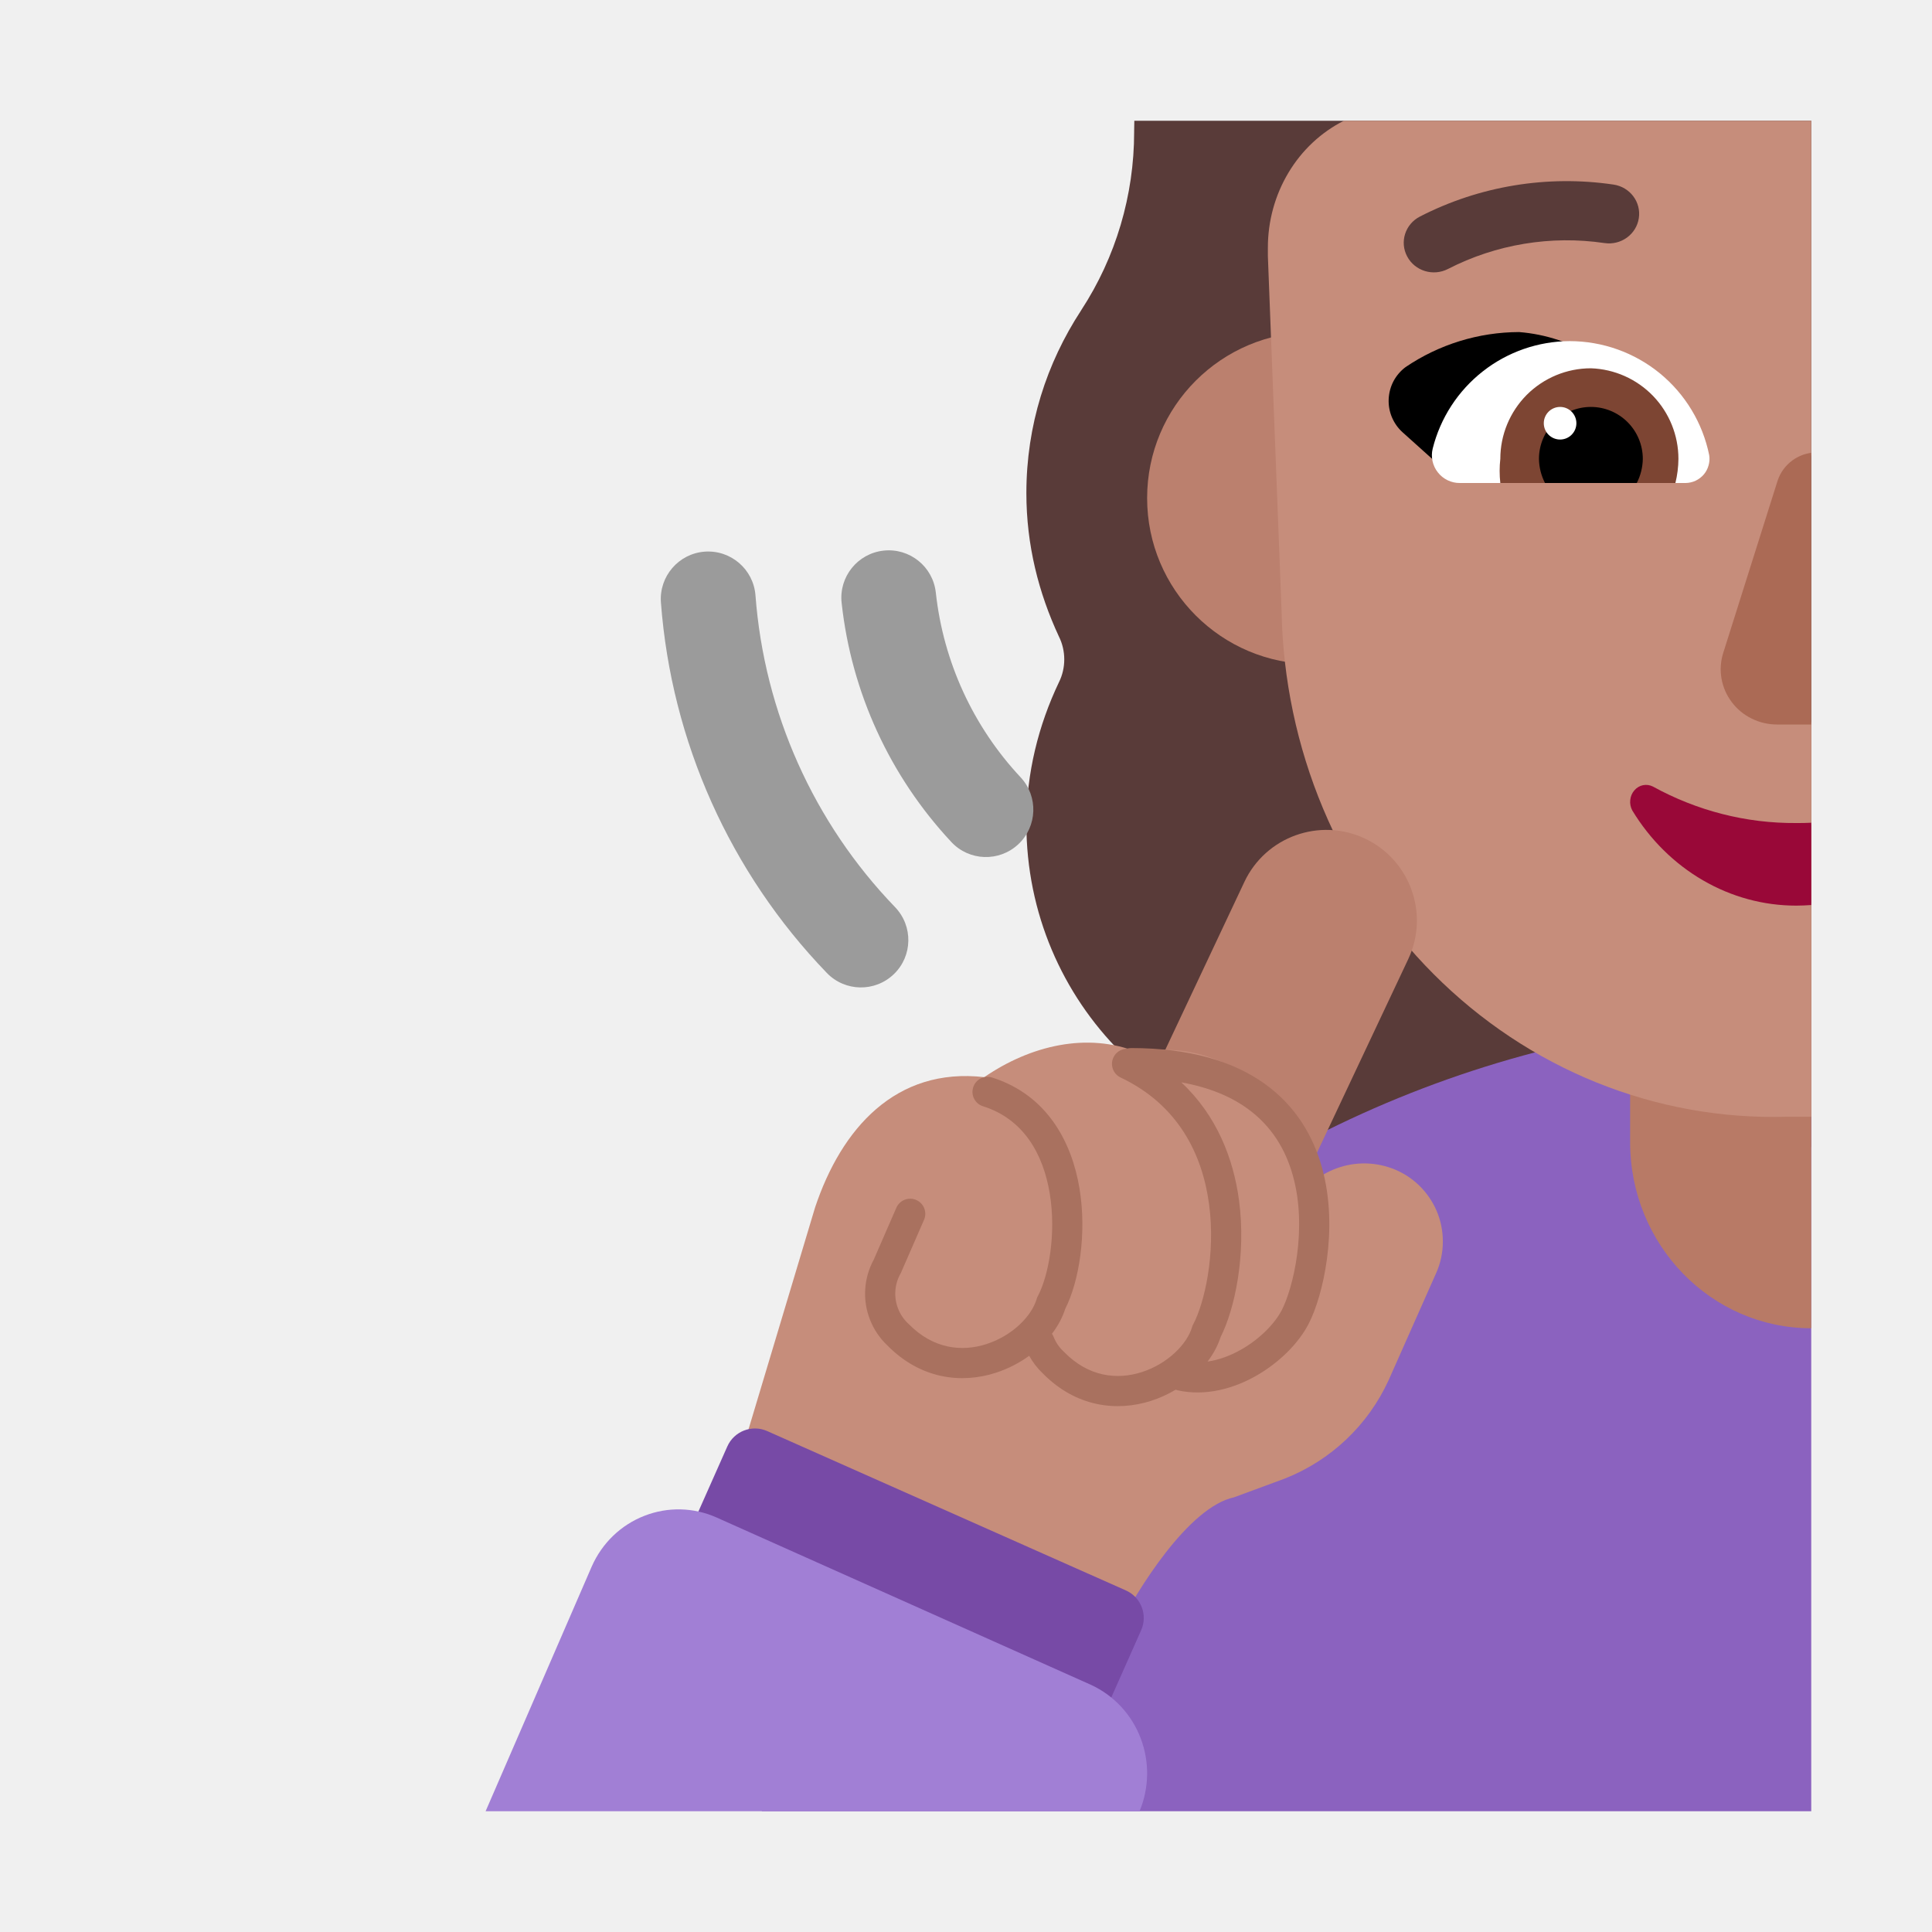
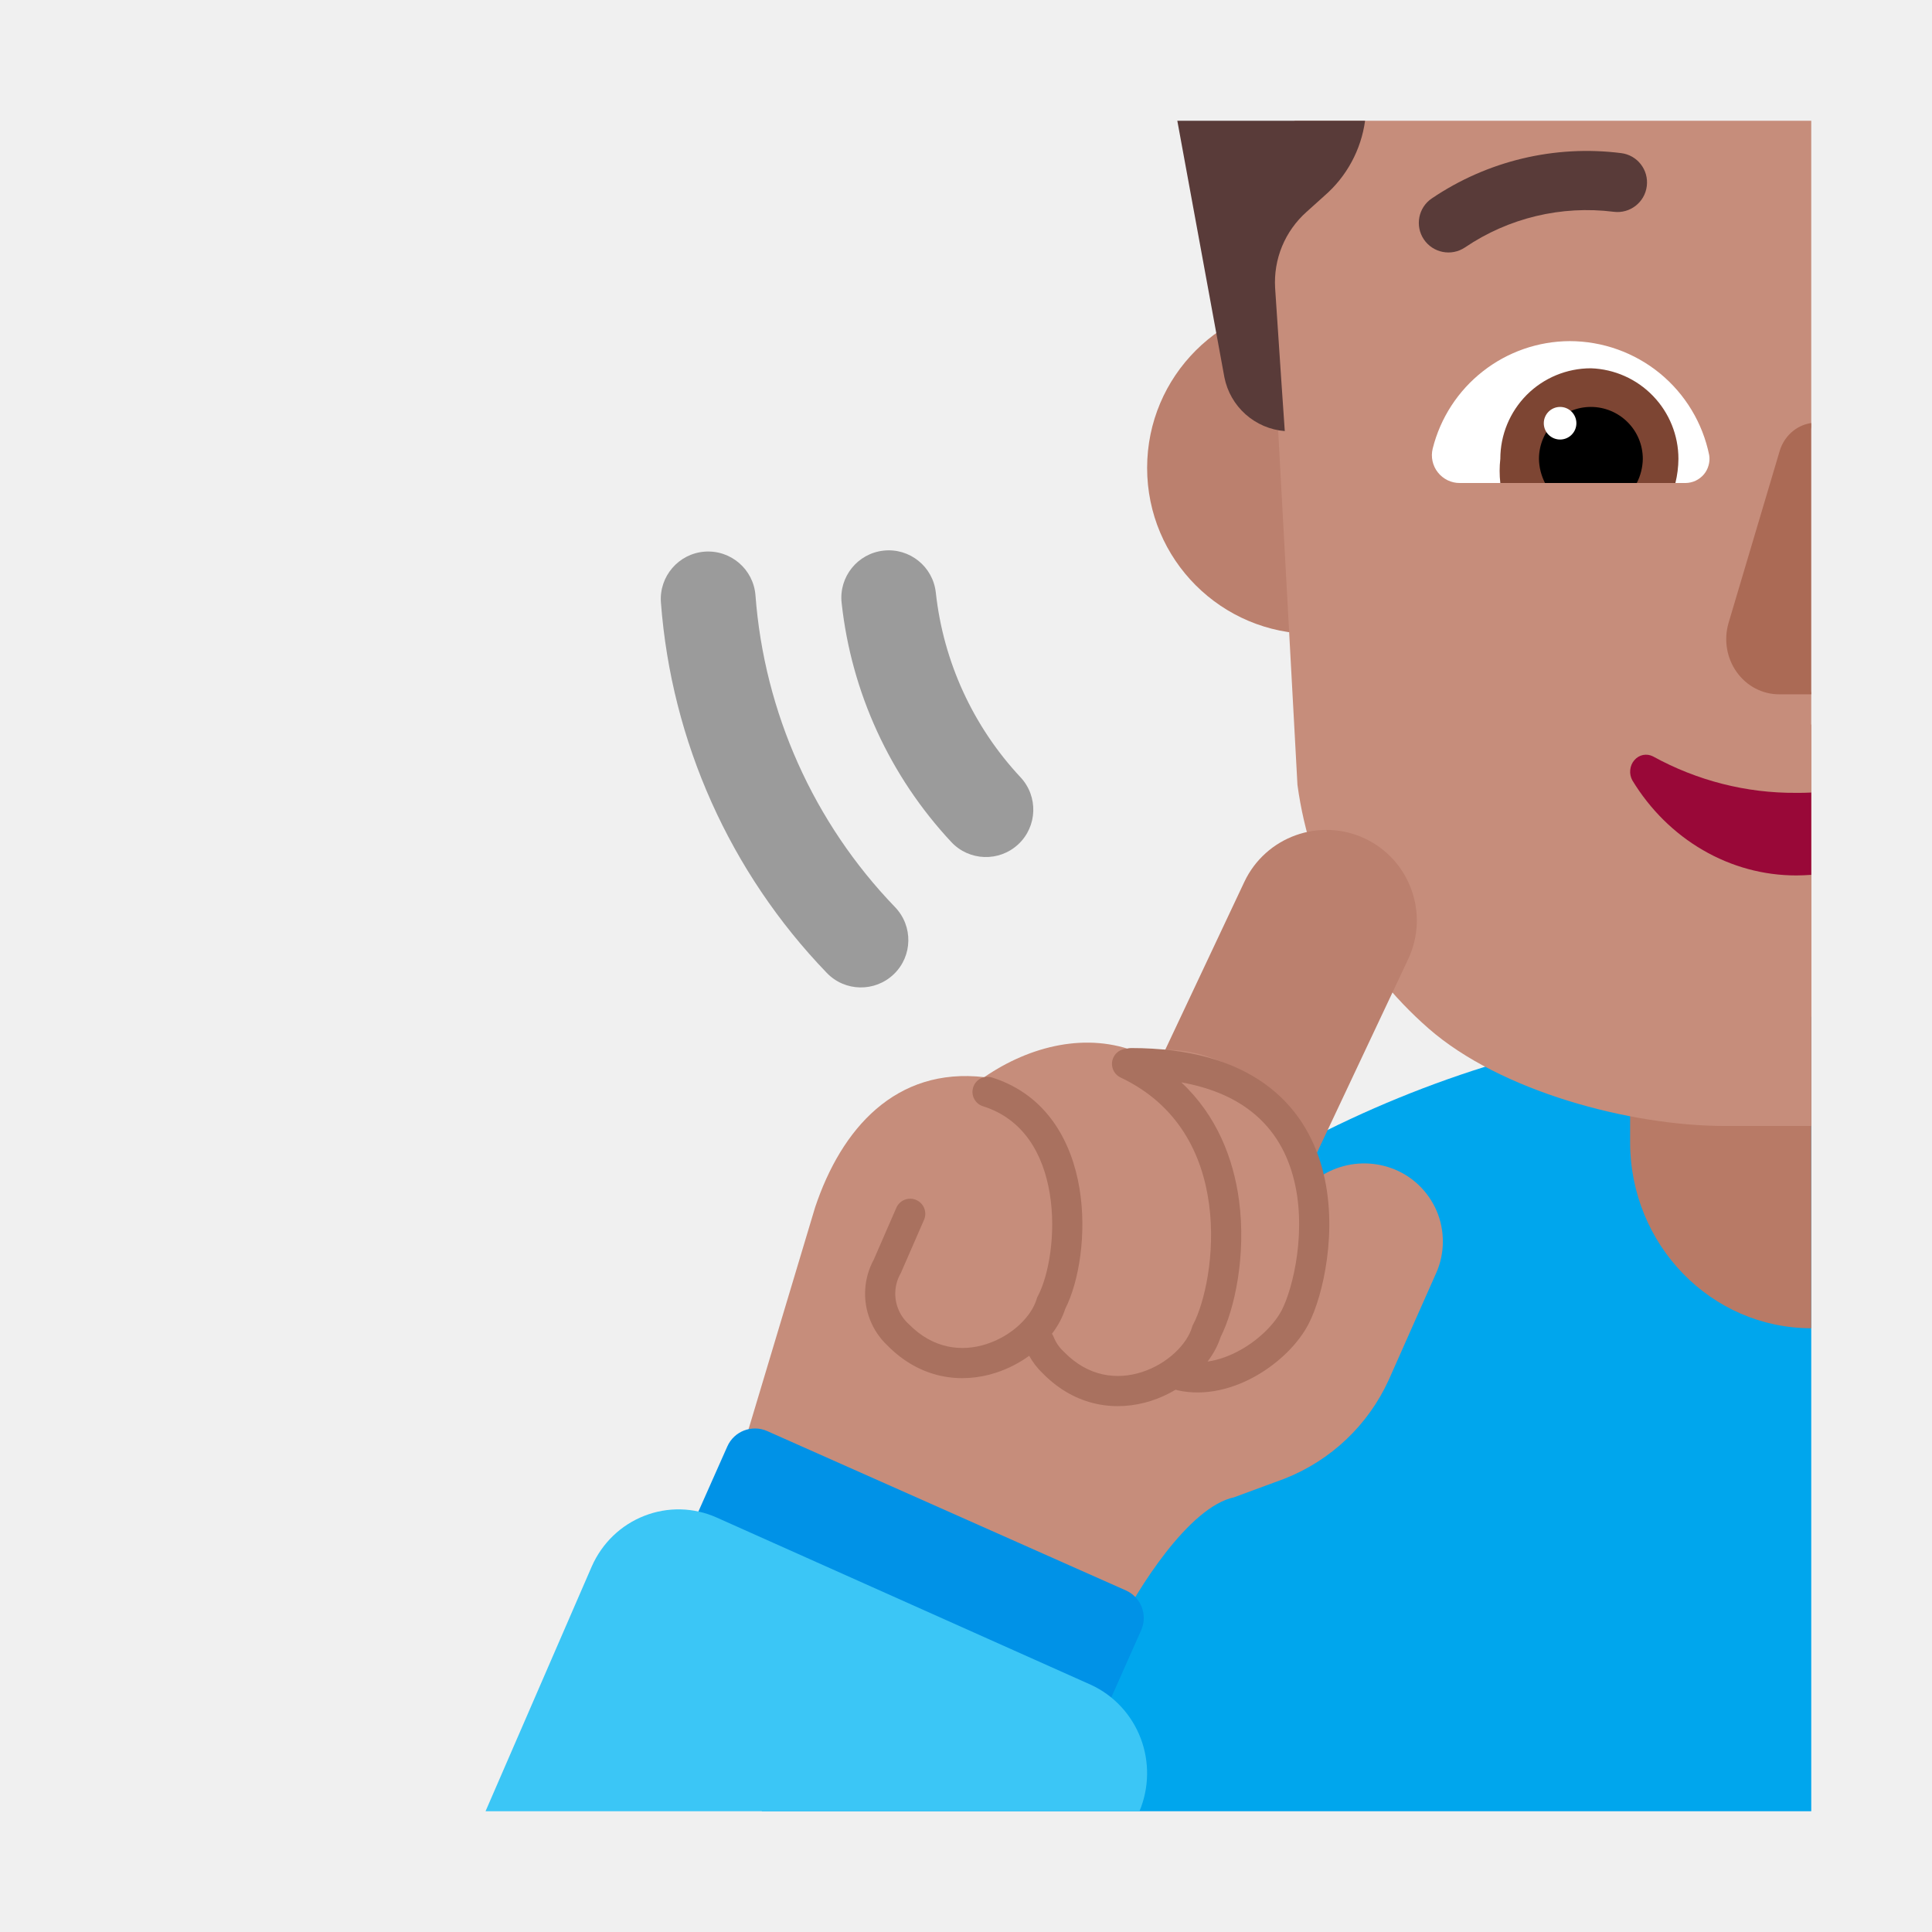
<svg xmlns="http://www.w3.org/2000/svg" viewBox="0 0 32 32" fill="none">
-   <path d="M18.788 2H30V19H22.357C19.392 19 17 16.608 17 13.643C17 12.8 17.202 12.009 17.539 11.301C17.657 11.065 17.657 10.779 17.539 10.543C17.202 9.819 17 9.027 17 8.168C17 7.042 17.335 6.016 17.906 5.142L17.91 5.135C18.482 4.259 18.785 3.232 18.785 2.187V2.17C18.785 2.113 18.786 2.057 18.788 2Z" fill="#593B39" />
-   <path d="M30 16.84L30 30H12.617C13.464 26.999 15.082 24.241 17.344 22.019C20.722 18.701 25.266 16.842 30 16.84Z" fill="#8B62BF" />
+   <path d="M30 16.84L30 30H12.617C13.464 26.999 15.082 24.241 17.344 22.019C20.721 18.701 25.266 16.842 30 16.84Z" fill="#00A6ED" />
+   <path d="M21.75 10.5C23.269 10.5 24.5 9.269 24.5 7.75C24.5 6.231 23.269 5 21.75 5C20.231 5 19 6.231 19 7.75C19 9.269 20.231 10.5 21.75 10.5Z" fill="#BB806E" />
  <path d="M30 12C28.343 12 27 13.38 27 15.081V18.919C27 20.62 28.343 22 30 22V12Z" fill="#B87A66" />
-   <path d="M21.75 11C23.269 11 24.5 9.769 24.5 8.25C24.5 6.731 23.269 5.5 21.75 5.5C20.231 5.5 19 6.731 19 8.25C19 9.769 20.231 11 21.75 11Z" fill="#BB806E" />
-   <path d="M22.259 2C21.882 2.19 21.563 2.488 21.341 2.86C21.118 3.232 21 3.662 21 4.101V4.242L21.227 10.124C21.248 11.251 21.482 12.362 21.915 13.394C22.347 14.426 22.97 15.358 23.747 16.136C24.524 16.915 25.44 17.524 26.442 17.929C27.445 18.334 28.513 18.527 29.587 18.497H30V14.967L29.323 14.354L30 13.654V11.977L29.357 10.195L30 7.529V2H22.259Z" fill="#C68D7B" />
-   <path d="M15.5 9.815C15.453 9.384 15.066 9.073 14.635 9.12C14.204 9.167 13.893 9.554 13.94 9.985C14.101 11.467 14.739 12.857 15.757 13.946C16.052 14.263 16.549 14.28 16.866 13.984C17.183 13.688 17.2 13.191 16.904 12.874C16.117 12.033 15.625 10.96 15.5 9.815Z" fill="#9B9B9B" />
-   <path d="M12.513 9.861C12.48 9.429 12.103 9.105 11.671 9.137C11.239 9.17 10.915 9.547 10.947 9.979C11.12 12.282 12.092 14.452 13.695 16.115C13.996 16.427 14.492 16.436 14.805 16.135C15.117 15.835 15.126 15.338 14.825 15.025C13.476 13.626 12.659 11.799 12.513 9.861Z" fill="#9B9B9B" />
-   <path d="M27.321 6.87C27.1 6.483 26.788 6.155 26.411 5.916C26.035 5.678 25.605 5.535 25.161 5.5C24.49 5.502 23.836 5.704 23.281 6.08C23.198 6.142 23.13 6.221 23.081 6.313C23.033 6.404 23.006 6.505 23.001 6.608C22.996 6.711 23.014 6.814 23.054 6.91C23.094 7.005 23.154 7.091 23.231 7.16L24.021 7.87C25.141 7.48 26.191 7.21 27.321 6.87Z" fill="black" />
-   <path d="M26 5.65C25.478 5.652 24.971 5.828 24.56 6.151C24.149 6.473 23.857 6.923 23.73 7.43C23.713 7.498 23.712 7.569 23.727 7.637C23.742 7.706 23.772 7.77 23.816 7.825C23.859 7.88 23.914 7.924 23.978 7.955C24.041 7.985 24.11 8.001 24.18 8H27.92C27.977 7.999 28.034 7.986 28.085 7.962C28.137 7.937 28.183 7.902 28.22 7.859C28.257 7.815 28.284 7.764 28.299 7.709C28.315 7.654 28.319 7.597 28.31 7.54C28.202 7.007 27.913 6.528 27.492 6.183C27.071 5.839 26.544 5.651 26 5.65V5.65Z" fill="white" />
-   <path d="M26.35 6.1C25.952 6.1 25.571 6.258 25.289 6.539C25.008 6.821 24.85 7.202 24.85 7.6C24.835 7.733 24.835 7.867 24.85 8H27.75C27.782 7.869 27.799 7.735 27.8 7.6C27.8 7.211 27.649 6.837 27.379 6.557C27.108 6.277 26.739 6.113 26.35 6.1Z" fill="#7D4533" />
-   <path d="M27.21 7.6C27.21 7.372 27.119 7.153 26.958 6.992C26.797 6.831 26.578 6.74 26.35 6.74C26.122 6.74 25.903 6.831 25.742 6.992C25.581 7.153 25.49 7.372 25.49 7.6C25.492 7.739 25.526 7.876 25.59 8H27.11C27.174 7.876 27.208 7.739 27.21 7.6V7.6Z" fill="black" />
+   <path d="M30 2H21.445C21 2.5 20.932 3.515 21 4L21.49 13C21.703 14.563 22.474 15.997 23.662 17.035C24.849 18.074 26.992 18.648 28.57 18.65H30V14.438L29.458 13.805L30 13.183V11.47L29.371 9.964L30 7.072V2Z" fill="#C68D7B" />
+   <path d="M15.5 9.815C15.453 9.384 15.066 9.073 14.635 9.12C14.204 9.167 13.893 9.554 13.94 9.985C14.101 11.467 14.739 12.857 15.756 13.946C16.052 14.263 16.549 14.28 16.866 13.984C17.183 13.688 17.199 13.191 16.903 12.874C16.117 12.033 15.625 10.96 15.5 9.815Z" fill="#9B9B9B" />
+   <path d="M12.513 9.861C12.48 9.429 12.103 9.105 11.671 9.137C11.239 9.17 10.915 9.547 10.947 9.979C11.12 12.282 12.092 14.452 13.695 16.115C13.995 16.427 14.492 16.436 14.805 16.135C15.117 15.835 15.126 15.338 14.825 15.025C13.476 13.626 12.659 11.799 12.513 9.861Z" fill="#9B9B9B" />
+   <path d="M26 5.65C25.478 5.652 24.971 5.828 24.56 6.151C24.149 6.473 23.857 6.923 23.73 7.43C23.713 7.498 23.712 7.569 23.727 7.637C23.742 7.706 23.772 7.77 23.816 7.825C23.859 7.88 23.915 7.924 23.978 7.955C24.041 7.985 24.11 8.001 24.18 8H27.92C27.977 7.999 28.034 7.986 28.085 7.962C28.137 7.937 28.183 7.902 28.22 7.859C28.257 7.815 28.284 7.764 28.299 7.709C28.315 7.654 28.319 7.597 28.31 7.54C28.202 7.007 27.913 6.528 27.492 6.183C27.071 5.839 26.544 5.651 26 5.65V5.65Z" fill="white" />
+   <path d="M26.35 6.1C25.952 6.1 25.57 6.258 25.289 6.539C25.008 6.821 24.85 7.202 24.85 7.6C24.835 7.733 24.835 7.867 24.85 8H27.75C27.782 7.869 27.799 7.735 27.8 7.6C27.8 7.211 27.649 6.837 27.378 6.557C27.108 6.277 26.739 6.113 26.35 6.1Z" fill="#7D4533" />
+   <path d="M27.21 7.6C27.21 7.372 27.12 7.153 26.958 6.992C26.797 6.831 26.578 6.74 26.35 6.74C26.122 6.74 25.903 6.831 25.742 6.992C25.581 7.153 25.49 7.372 25.49 7.6C25.492 7.739 25.527 7.876 25.59 8H27.11C27.174 7.876 27.208 7.739 27.21 7.6V7.6Z" fill="black" />
  <path d="M25.84 7.28C25.989 7.28 26.11 7.159 26.11 7.01C26.11 6.861 25.989 6.74 25.84 6.74C25.691 6.74 25.57 6.861 25.57 7.01C25.57 7.159 25.691 7.28 25.84 7.28Z" fill="white" />
-   <path d="M30 7.5C29.888 7.515 29.782 7.558 29.69 7.624C29.573 7.709 29.486 7.828 29.442 7.964L28.54 10.821C28.498 10.957 28.489 11.102 28.514 11.242C28.539 11.383 28.597 11.515 28.684 11.63C28.77 11.745 28.883 11.838 29.013 11.902C29.143 11.966 29.286 12 29.432 12H30V7.5Z" fill="#AB6A55" />
-   <path d="M30 13.627C29.917 13.631 29.834 13.633 29.75 13.632C28.925 13.638 28.111 13.431 27.378 13.028C27.327 13.002 27.27 12.994 27.214 13.005C27.159 13.016 27.108 13.046 27.07 13.091C27.031 13.135 27.008 13.191 27.002 13.251C26.995 13.311 27.008 13.372 27.036 13.424C27.329 13.907 27.731 14.305 28.205 14.58C28.679 14.856 29.21 15 29.75 15C29.834 15 29.917 14.996 30 14.99V13.627Z" fill="#990838" />
-   <path d="M20.611 14.607C20.964 13.858 21.858 13.536 22.607 13.889C23.356 14.242 23.678 15.136 23.325 15.886L21.193 20.409C20.84 21.158 19.947 21.479 19.197 21.126C18.448 20.773 18.126 19.88 18.48 19.13L20.611 14.607Z" fill="#BB806E" />
+   <path d="M26.729 3.508C25.863 3.399 24.987 3.609 24.265 4.098C24.04 4.249 23.736 4.19 23.584 3.966C23.433 3.742 23.491 3.437 23.716 3.286C24.635 2.664 25.75 2.397 26.851 2.536C27.12 2.569 27.31 2.814 27.276 3.083C27.243 3.351 26.998 3.542 26.729 3.508Z" fill="#593B39" />
+   <path d="M30 7.007C29.895 7.022 29.795 7.064 29.709 7.13C29.599 7.215 29.517 7.334 29.477 7.47L28.629 10.322C28.59 10.459 28.581 10.603 28.605 10.743C28.628 10.883 28.683 11.016 28.764 11.13C28.846 11.245 28.951 11.338 29.073 11.402C29.195 11.466 29.33 11.5 29.467 11.5H30V7.007Z" fill="#AB6A55" />
+   <path d="M30 13.127C29.917 13.131 29.834 13.133 29.75 13.132C28.925 13.138 28.111 12.931 27.378 12.528C27.327 12.502 27.27 12.494 27.214 12.505C27.159 12.516 27.108 12.546 27.07 12.591C27.031 12.635 27.008 12.691 27.002 12.751C26.995 12.811 27.008 12.872 27.036 12.924C27.329 13.407 27.731 13.805 28.205 14.08C28.679 14.356 29.21 14.5 29.75 14.5C29.834 14.5 29.917 14.496 30 14.49V13.127Z" fill="#990838" />
+   <path d="M20.61 14.607C20.964 13.858 21.857 13.536 22.607 13.889C23.356 14.242 23.677 15.136 23.324 15.886L21.193 20.409C20.84 21.158 19.946 21.479 19.197 21.126C18.448 20.773 18.126 19.88 18.479 19.13L20.61 14.607Z" fill="#BB806E" />
  <path d="M20 17.5C19.624 17.375 19.232 17.36 18.848 17.431C18.009 17.089 17.062 17.319 16.303 17.841C14.835 17.672 13.935 18.695 13.5 20L12 25L15.585 26C15.611 25.938 15.636 25.875 15.659 25.811L18.5 27C18.833 26.333 19.688 24.96 20.44 24.8L21.28 24.49C22.043 24.189 22.659 23.605 23 22.86L23.79 21.08C23.861 20.919 23.898 20.744 23.898 20.568C23.899 20.392 23.864 20.217 23.795 20.055C23.725 19.893 23.623 19.747 23.495 19.625C23.367 19.504 23.216 19.41 23.05 19.35C22.733 19.235 22.385 19.244 22.075 19.376C21.996 19.41 21.921 19.45 21.851 19.498C21.72 18.699 21.231 17.91 20 17.5Z" fill="#C68D7B" />
-   <path d="M18.647 26.342L12.707 23.703C12.455 23.591 12.159 23.705 12.047 23.957L11.43 25.346C11.318 25.598 11.432 25.894 11.684 26.006L17.624 28.645C17.877 28.757 18.172 28.643 18.284 28.391L18.901 27.002C19.013 26.749 18.9 26.454 18.647 26.342Z" fill="#774AA6" />
-   <path d="M18.874 30H8.043L9.802 25.944C9.972 25.559 10.284 25.258 10.672 25.107C11.059 24.955 11.49 24.965 11.87 25.135L18.074 27.908C18.451 28.083 18.746 28.401 18.894 28.793C19.042 29.183 19.035 29.616 18.874 30Z" fill="#A17FD5" />
-   <path d="M26.576 4.026C25.687 3.895 24.779 4.046 23.983 4.455C23.738 4.581 23.436 4.489 23.308 4.249C23.179 4.01 23.273 3.713 23.518 3.587C24.502 3.081 25.625 2.895 26.724 3.057C26.997 3.097 27.185 3.346 27.144 3.614C27.103 3.882 26.849 4.066 26.576 4.026Z" fill="#593B39" />
+   <path d="M18.647 26.342L12.707 23.703C12.454 23.591 12.159 23.705 12.047 23.957L11.43 25.346C11.318 25.598 11.431 25.894 11.684 26.006L17.624 28.645C17.877 28.757 18.172 28.643 18.284 28.391L18.901 27.002C19.013 26.749 18.9 26.454 18.647 26.342Z" fill="#0092E7" />
+   <path d="M18.873 30H8.042L9.802 25.944C9.972 25.559 10.284 25.258 10.672 25.107C11.059 24.955 11.49 24.965 11.87 25.135L18.074 27.908C18.451 28.083 18.745 28.401 18.894 28.793C19.042 29.183 19.034 29.616 18.873 30Z" fill="#3BC6F6" />
+   <path d="M19.5 2L20.28 6.25C20.327 6.487 20.45 6.702 20.631 6.863C20.811 7.023 21.039 7.121 21.28 7.14C21.28 7.14 21.18 5.7 21.12 4.77C21.106 4.534 21.145 4.298 21.235 4.08C21.325 3.862 21.464 3.667 21.64 3.51L21.94 3.24C22.306 2.922 22.544 2.481 22.61 2H19.5Z" fill="#593B39" />
  <path d="M19.472 23.018C19.345 23.094 19.208 23.156 19.067 23.202C18.503 23.383 17.825 23.31 17.272 22.748C17.182 22.663 17.106 22.564 17.047 22.456C16.88 22.577 16.691 22.674 16.492 22.738C15.928 22.92 15.25 22.846 14.697 22.284C14.572 22.166 14.474 22.021 14.411 21.861C14.347 21.699 14.319 21.524 14.331 21.35C14.342 21.18 14.39 21.015 14.471 20.866L14.846 20.005C14.901 19.878 15.049 19.82 15.175 19.875C15.302 19.93 15.36 20.078 15.305 20.204L14.92 21.087L14.914 21.098C14.865 21.185 14.836 21.283 14.83 21.383C14.823 21.483 14.839 21.584 14.876 21.677C14.912 21.77 14.97 21.854 15.043 21.923L15.051 21.93C15.456 22.344 15.931 22.394 16.339 22.262C16.765 22.125 17.086 21.802 17.171 21.514L17.178 21.49L17.19 21.468C17.369 21.129 17.497 20.436 17.387 19.767C17.277 19.105 16.949 18.534 16.282 18.323C16.15 18.282 16.077 18.141 16.119 18.01C16.16 17.878 16.301 17.805 16.432 17.847C17.346 18.136 17.753 18.919 17.88 19.685C18.003 20.431 17.874 21.225 17.643 21.68C17.597 21.824 17.522 21.963 17.424 22.091C17.434 22.106 17.443 22.123 17.45 22.14C17.487 22.234 17.544 22.318 17.618 22.386L17.626 22.394C18.03 22.808 18.505 22.857 18.913 22.726C19.34 22.588 19.661 22.265 19.746 21.977L19.753 21.954L19.765 21.932C19.946 21.587 20.138 20.783 20.026 19.946C19.916 19.122 19.518 18.301 18.561 17.847C18.436 17.788 18.383 17.639 18.442 17.514C18.483 17.427 18.568 17.375 18.658 17.371C18.682 17.363 18.708 17.359 18.734 17.359C19.709 17.359 20.429 17.58 20.945 17.949C21.463 18.319 21.753 18.822 21.897 19.341C22.04 19.858 22.04 20.393 21.979 20.848C21.919 21.301 21.796 21.694 21.675 21.927C21.509 22.249 21.19 22.567 20.814 22.783C20.437 22.999 19.969 23.131 19.506 23.028C19.494 23.025 19.483 23.022 19.472 23.018ZM19.566 17.927C20.155 18.477 20.43 19.193 20.522 19.88C20.644 20.794 20.448 21.69 20.218 22.144C20.172 22.286 20.098 22.424 20.001 22.552C20.191 22.525 20.383 22.453 20.565 22.349C20.873 22.172 21.117 21.919 21.231 21.698C21.319 21.528 21.429 21.194 21.484 20.782C21.538 20.373 21.536 19.909 21.415 19.475C21.296 19.045 21.063 18.648 20.654 18.356C20.386 18.164 20.032 18.011 19.566 17.927Z" fill="#A9715F" />
</svg>
